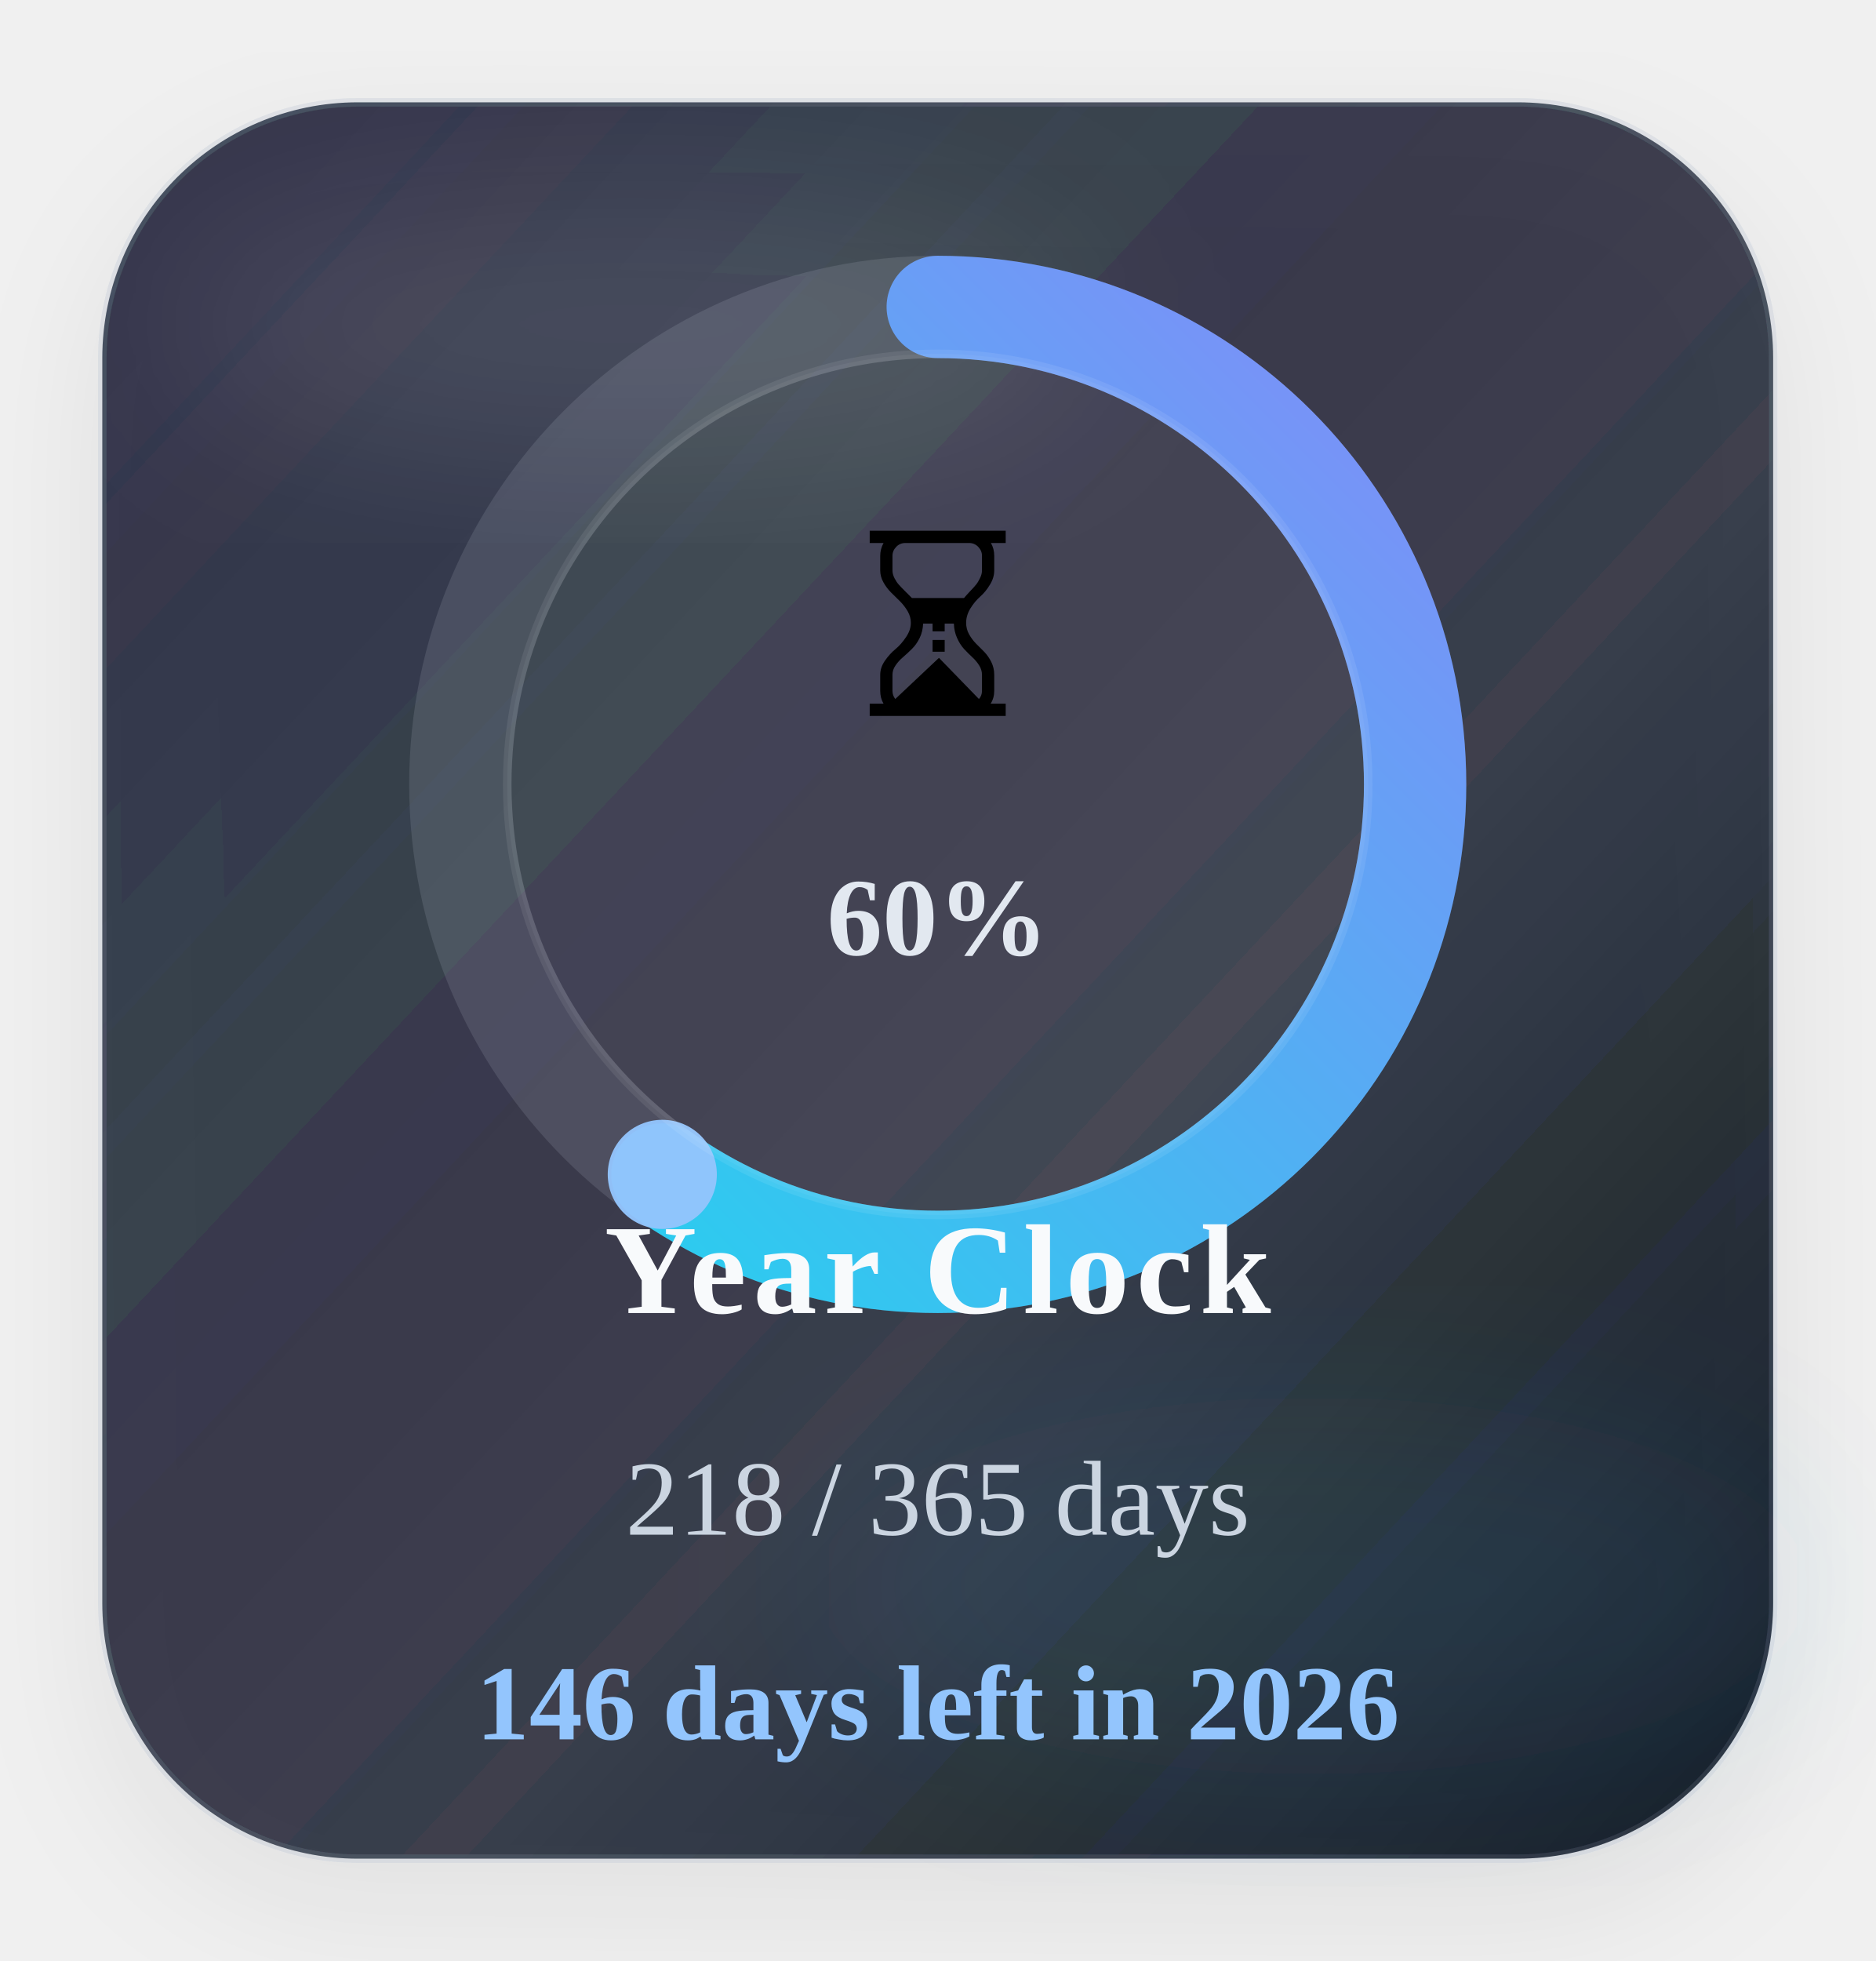
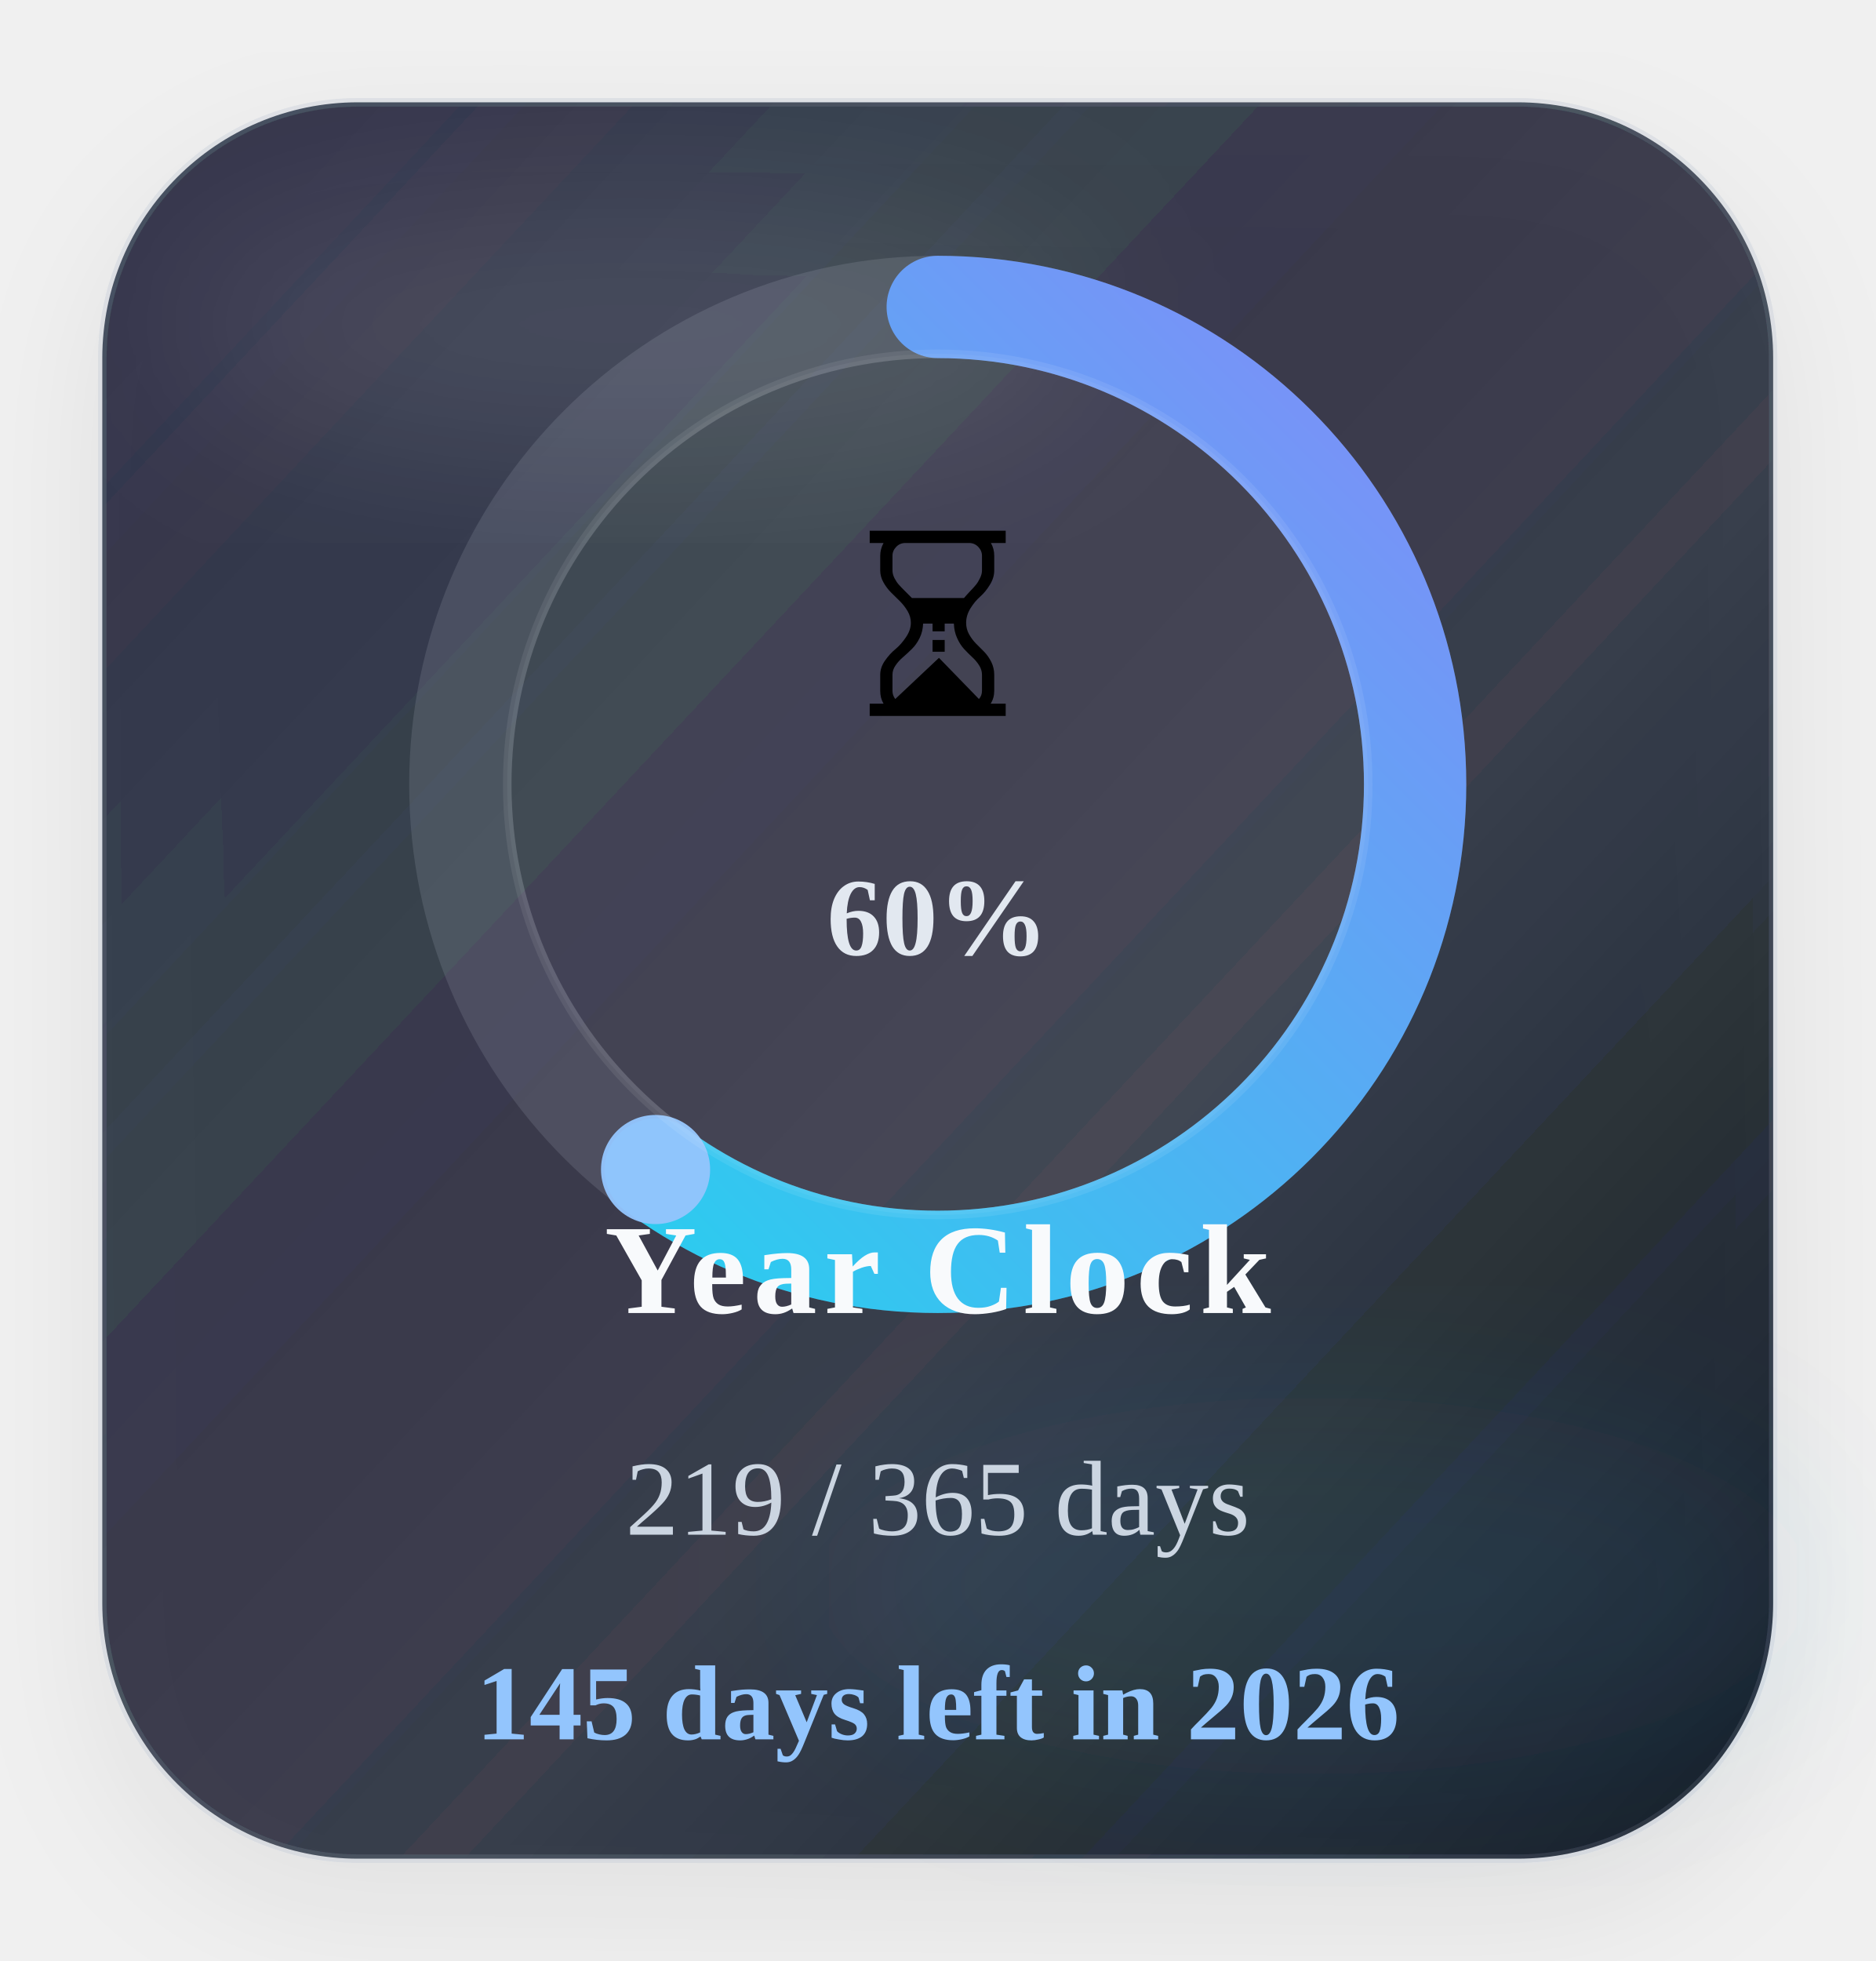
<svg xmlns="http://www.w3.org/2000/svg" width="220" height="230" viewBox="0 0 220 230" role="img" aria-label="Time progress for 2026">
  <defs>
    <linearGradient id="timeGradient" x1="0%" y1="0%" x2="100%" y2="100%">
      <stop offset="0%" stop-color="#22d3ee" />
      <stop offset="100%" stop-color="#818cf8" />
    </linearGradient>
    <linearGradient id="timeCard" x1="0%" y1="0%" x2="100%" y2="100%">
      <stop offset="0%" stop-color="#1c2537" stop-opacity="0.88" />
      <stop offset="60%" stop-color="#111827" stop-opacity="0.8" />
      <stop offset="100%" stop-color="#0b1220" stop-opacity="0.96" />
    </linearGradient>
    <filter id="timeShadow" x="-25%" y="-25%" width="150%" height="150%">
      <feDropShadow dx="0" dy="6" stdDeviation="8" flood-color="#020617" flood-opacity="0.08" />
    </filter>
    <filter id="timeBlur" x="-30%" y="-30%" width="160%" height="160%">
      <feGaussianBlur stdDeviation="10" />
    </filter>
  </defs>
  <rect x="12" y="12" width="196" height="206" rx="30" fill="url(#timeCard)" stroke="#94a3b8" stroke-opacity="0.18" filter="url(#timeShadow)" />
  <ellipse cx="74" cy="38" rx="54" ry="16" fill="#ffffff" fill-opacity="0.09" filter="url(#timeBlur)" />
  <ellipse cx="154" cy="186" rx="58" ry="22" fill="#38bdf8" fill-opacity="0.08" filter="url(#timeBlur)" />
  <circle class="ring-track" cx="110" cy="92" r="56" fill="none" stroke="#cbd5e1" stroke-opacity="0.14" stroke-width="12" />
-   <circle class="progress-ring" cx="110" cy="92" r="56" fill="none" stroke="url(#timeGradient)" stroke-width="12" stroke-linecap="round" stroke-dasharray="351.86" stroke-dashoffset="141.49" data-target-offset="141.49" data-ring-length="351.86" transform="rotate(-90 110 92)" />
-   <circle class="progress-endcap" cx="77.69" cy="137.74" r="6.4" fill="#93c5fd" fill-opacity="0.96" data-center-x="110" data-center-y="92" data-radius="56" data-target-angle="125.2405" />
+   <circle class="progress-ring" cx="110" cy="92" r="56" fill="none" stroke="url(#timeGradient)" stroke-width="12" stroke-linecap="round" stroke-dasharray="351.86" stroke-dashoffset="140.52" data-target-offset="140.52" data-ring-length="351.86" transform="rotate(-90 110 92)" />
+   <circle class="progress-endcap" cx="76.90" cy="137.17" r="6.4" fill="#93c5fd" fill-opacity="0.96" data-center-x="110" data-center-y="92" data-radius="56" data-target-angle="126.2268" />
  <circle class="ring-core" cx="110" cy="92" r="50.5" fill="#ffffff" fill-opacity="0.05" stroke="#ffffff" stroke-opacity="0.08" />
  <text class="progress-emoji" x="110" y="84" text-anchor="middle" font-size="30">⏳</text>
  <text class="progress-percent" x="110" y="112" text-anchor="middle" font-size="13" font-weight="700" fill="#e2e8f0">60%</text>
  <text class="progress-label" x="110" y="154" text-anchor="middle" font-size="15" font-weight="700" letter-spacing="0.8" fill="#f8fafc">Year Clock</text>
-   <text class="progress-value" x="110" y="180" text-anchor="middle" font-size="12.5" fill="#cbd5e1">218 / 365 days</text>
-   <text class="progress-status" data-status-state="remaining" x="110" y="204" text-anchor="middle" font-size="12.5" font-weight="700" fill="#93c5fd">146 days left in 2026</text>
+   <text class="progress-value" x="110" y="180" text-anchor="middle" font-size="12.5" fill="#cbd5e1">219 / 365 days</text>
+   <text class="progress-status" data-status-state="remaining" x="110" y="204" text-anchor="middle" font-size="12.5" font-weight="700" fill="#93c5fd">145 days left in 2026</text>
</svg>
